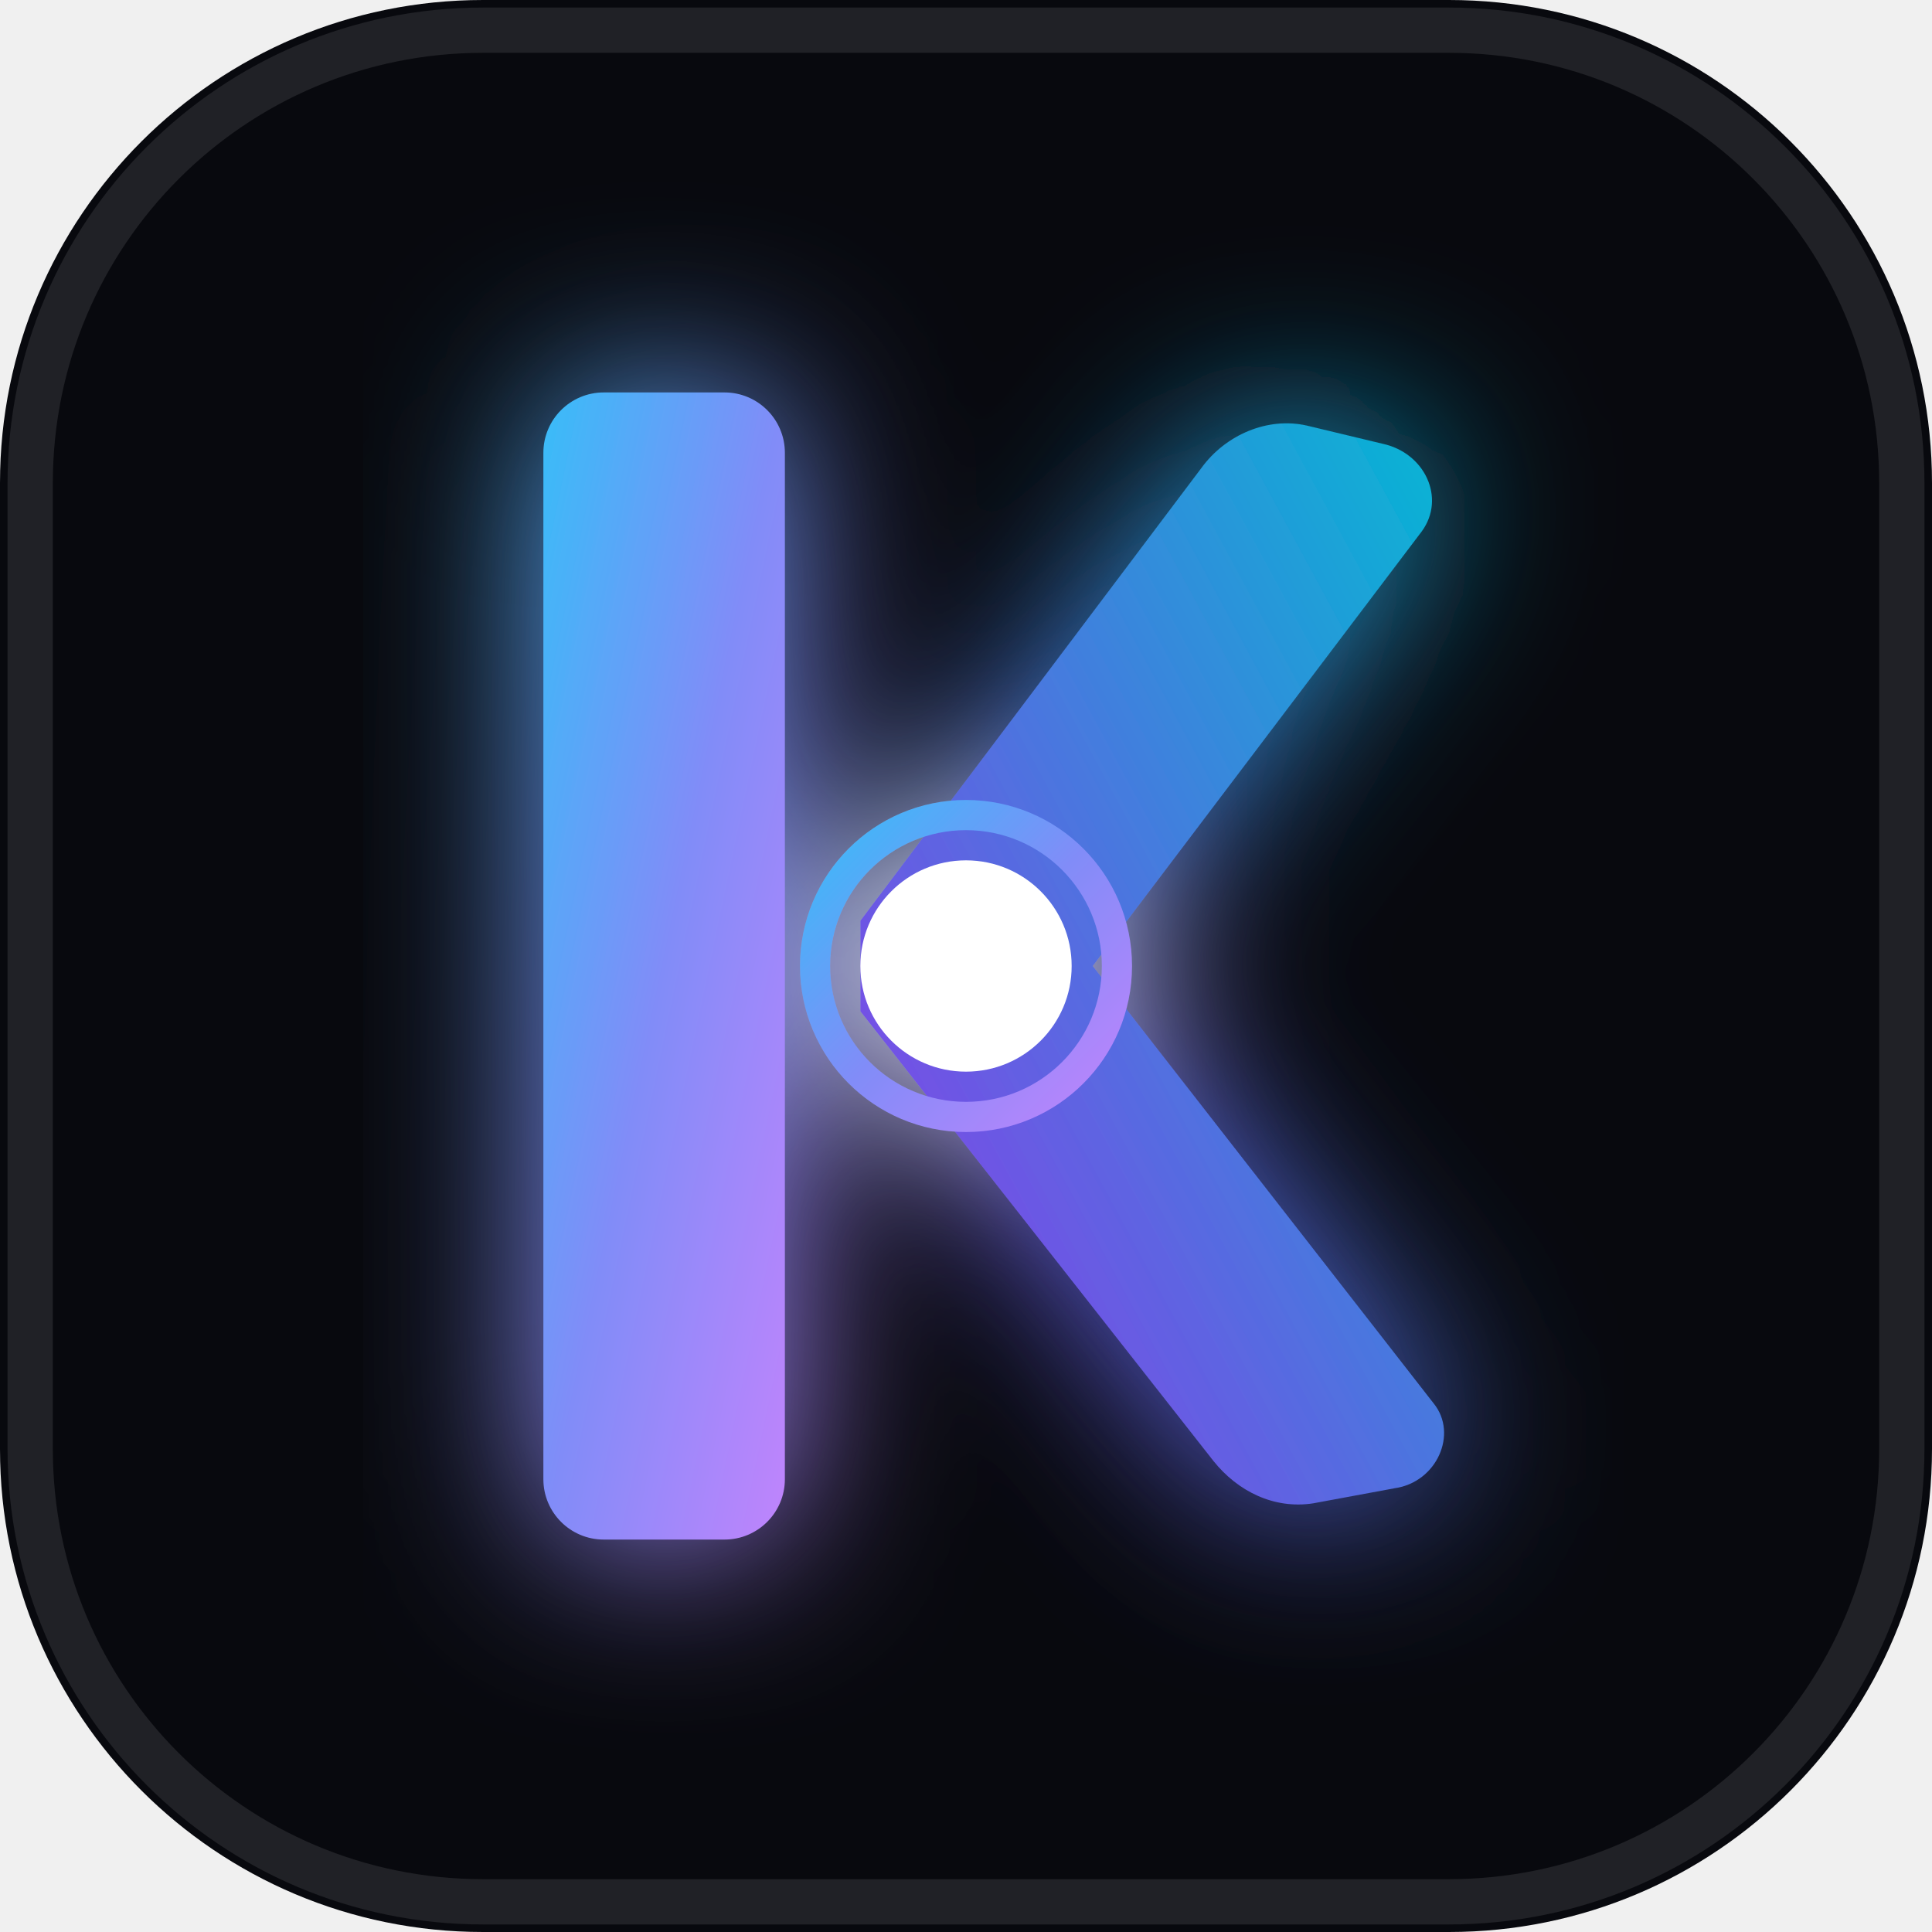
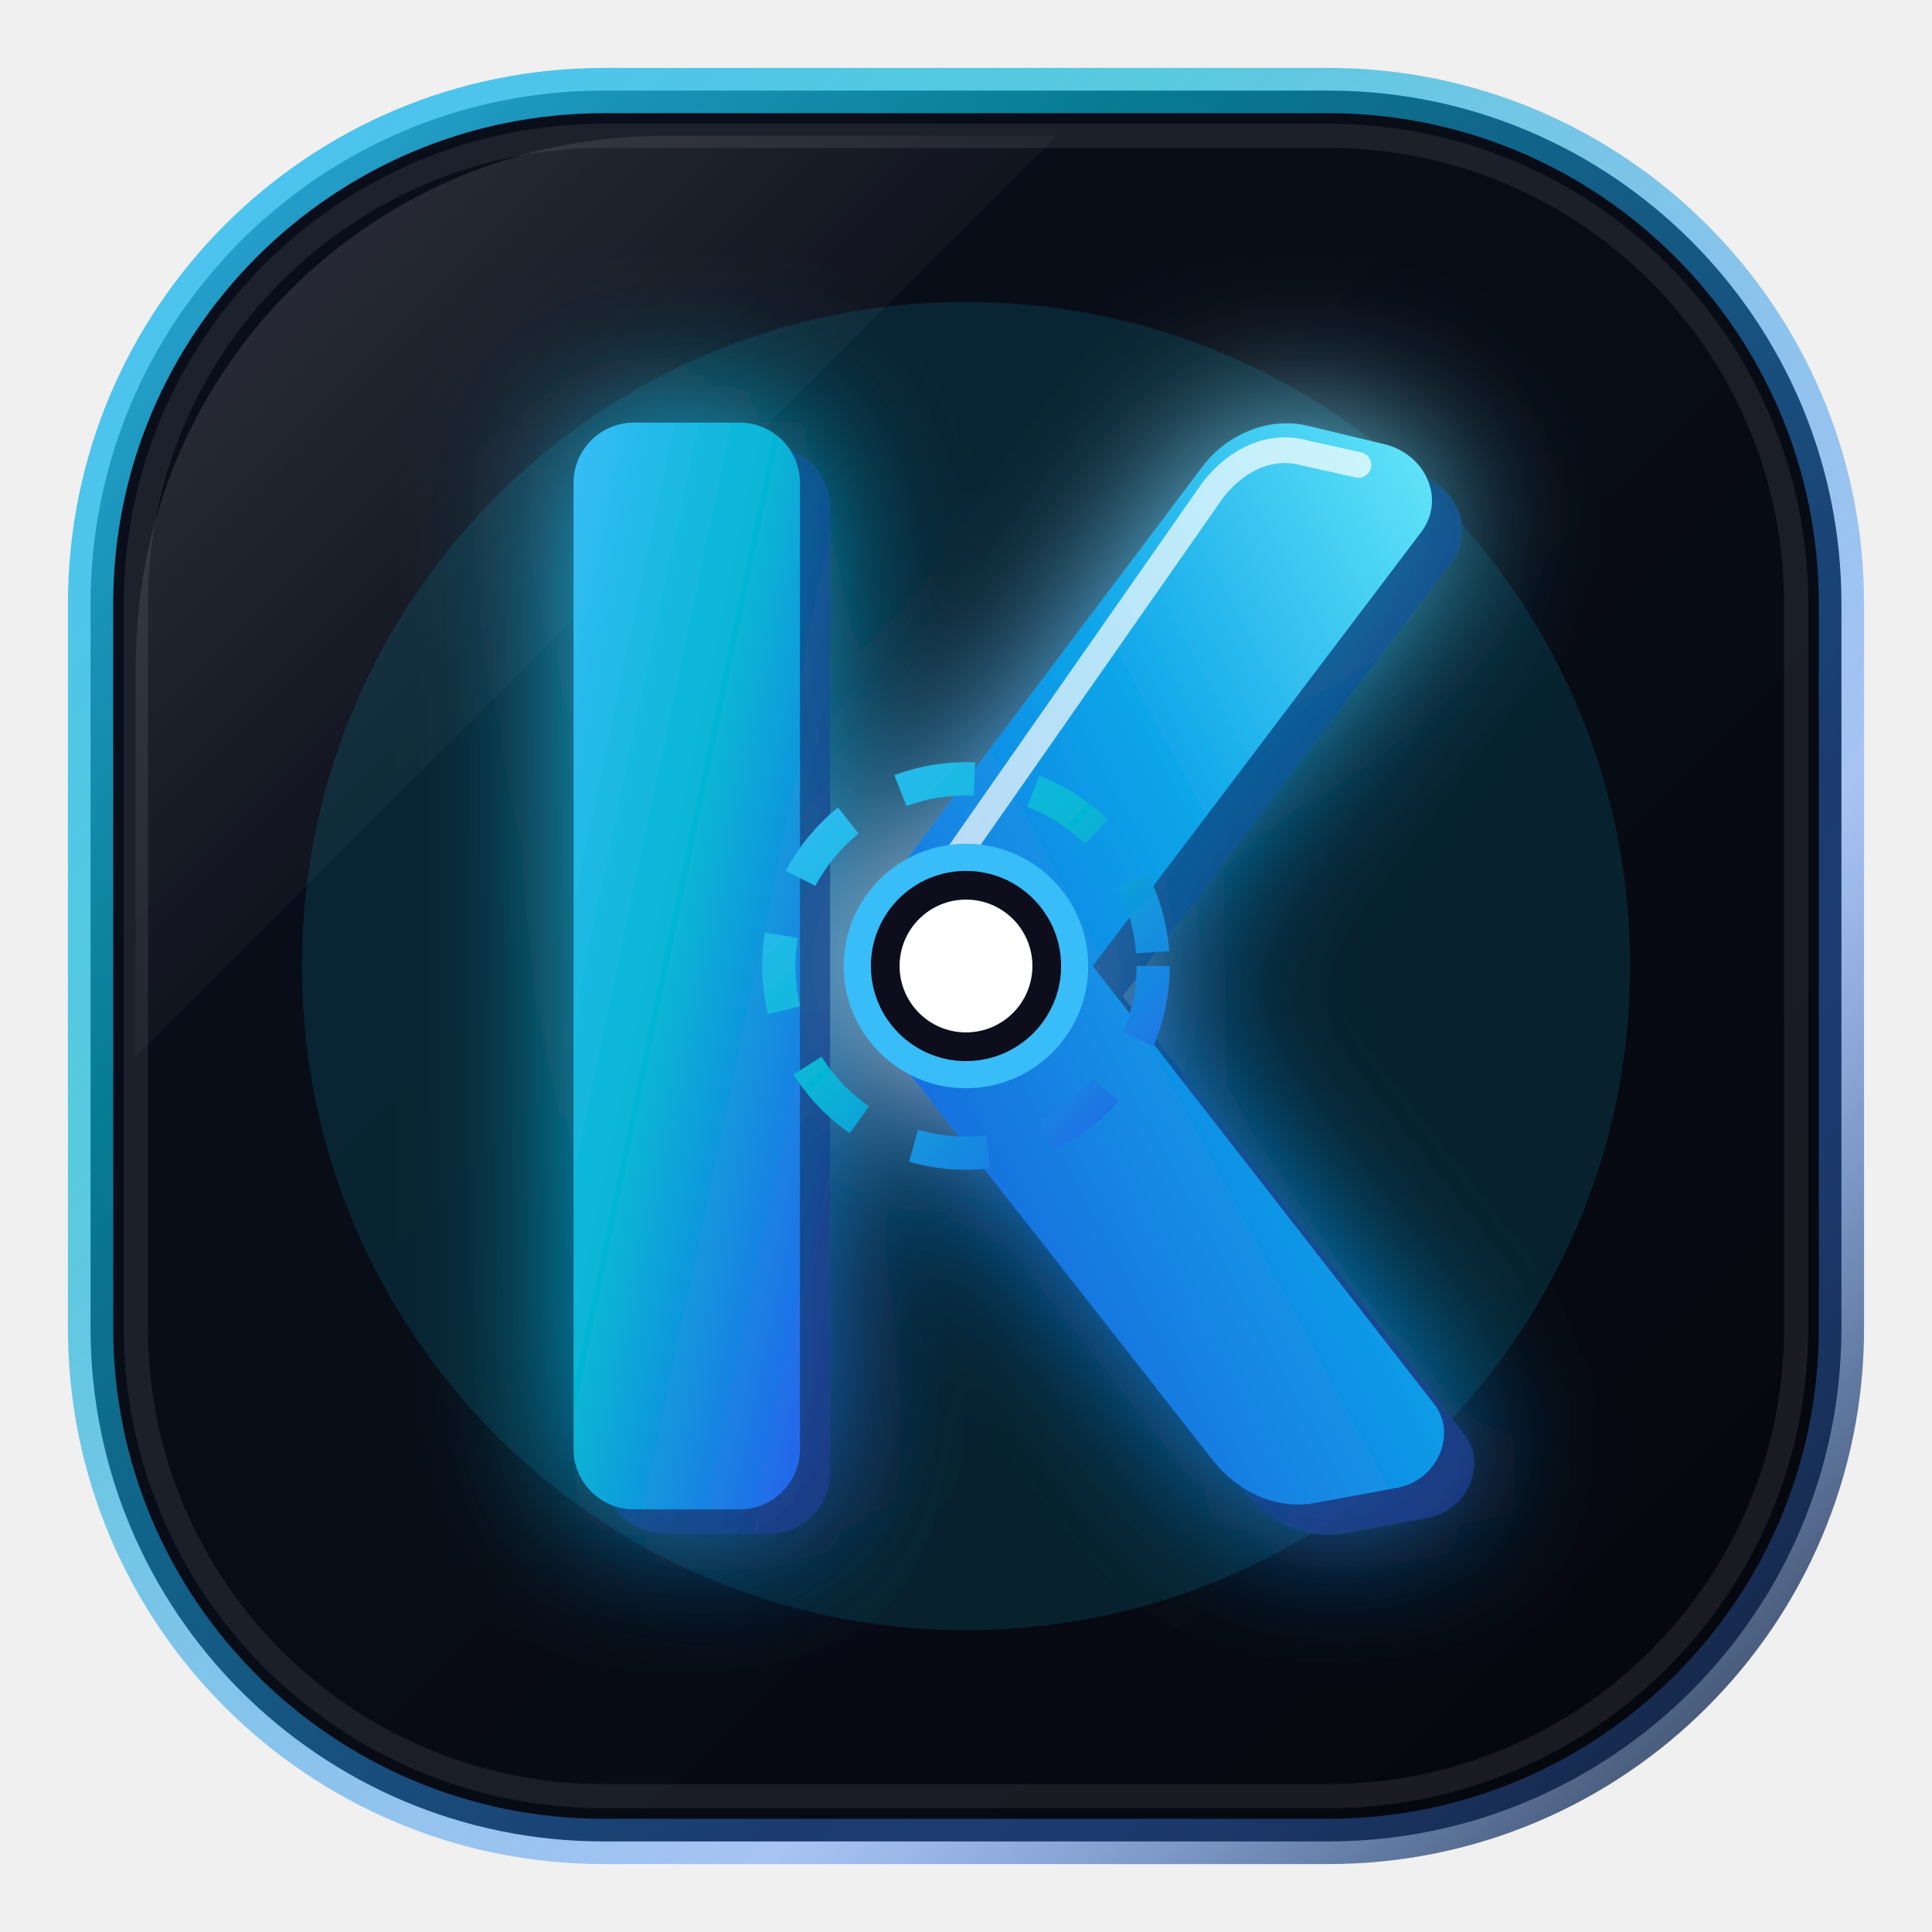
- <svg xmlns="http://www.w3.org/2000/svg" viewBox="0 0 64 64" fill="none">
+ <svg xmlns="http://www.w3.org/2000/svg" viewBox="0 0 64 64" fill="none" shape-rendering="geometricPrecision">
  <defs>
-     <linearGradient id="kairoG1" x1="0%" y1="0%" x2="100%" y2="100%">
+     <linearGradient id="favBezel" x1="0%" y1="0%" x2="100%" y2="100%">
+       <stop offset="0%" stop-color="#38BDF8" stop-opacity="0.9" />
+       <stop offset="30%" stop-color="#06B6D4" stop-opacity="0.65" />
+       <stop offset="70%" stop-color="#3B82F6" stop-opacity="0.4" />
+       <stop offset="100%" stop-color="#0E1626" stop-opacity="0.9" />
+     </linearGradient>
+     <linearGradient id="favGlass" x1="0%" y1="0%" x2="100%" y2="100%">
+       <stop offset="0%" stop-color="#0B0F1C" />
+       <stop offset="50%" stop-color="#080C16" />
+       <stop offset="100%" stop-color="#05070D" />
+     </linearGradient>
+     <linearGradient id="favSpine" x1="0%" y1="0%" x2="100%" y2="100%">
      <stop offset="0%" stop-color="#38BDF8" />
-       <stop offset="50%" stop-color="#818CF8" />
-       <stop offset="100%" stop-color="#C084FC" />
+       <stop offset="45%" stop-color="#06B6D4" />
+       <stop offset="100%" stop-color="#2563EB" />
    </linearGradient>
-     <linearGradient id="kairoG2" x1="100%" y1="0%" x2="0%" y2="100%">
-       <stop offset="0%" stop-color="#06B6D4" />
-       <stop offset="100%" stop-color="#9333EA" />
+     <linearGradient id="favChevrons" x1="100%" y1="0%" x2="0%" y2="100%">
+       <stop offset="0%" stop-color="#67E8F9" />
+       <stop offset="40%" stop-color="#0EA5E9" />
+       <stop offset="100%" stop-color="#1D4ED8" />
    </linearGradient>
-     <filter id="glow" x="-20%" y="-20%" width="140%" height="140%">
-       <feGaussianBlur stdDeviation="3" result="blur" />
+     <linearGradient id="favDepth" x1="0%" y1="0%" x2="100%" y2="100%">
+       <stop offset="0%" stop-color="#0369A1" />
+       <stop offset="100%" stop-color="#1E3A8A" />
+     </linearGradient>
+     <linearGradient id="favSheen" x1="0%" y1="0%" x2="100%" y2="100%">
+       <stop offset="0%" stop-color="#FFFFFF" stop-opacity="0.16" />
+       <stop offset="50%" stop-color="#FFFFFF" stop-opacity="0.03" />
+       <stop offset="100%" stop-color="#FFFFFF" stop-opacity="0" />
+     </linearGradient>
+     <linearGradient id="favSpecHighlight" x1="0%" y1="0%" x2="0%" y2="100%">
+       <stop offset="0%" stop-color="#FFFFFF" stop-opacity="0.8" />
+       <stop offset="60%" stop-color="#38BDF8" stop-opacity="0.35" />
+       <stop offset="100%" stop-color="#06B6D4" stop-opacity="0" />
+     </linearGradient>
+     <filter id="favGlow" x="-20%" y="-20%" width="140%" height="140%">
+       <feGaussianBlur stdDeviation="2.5" result="blur" />
      <feComposite in="SourceGraphic" in2="blur" operator="over" />
    </filter>
  </defs>
-   <rect width="64" height="64" rx="16" fill="#08090E" />
-   <rect width="62" height="62" x="1" y="1" rx="15" stroke="rgba(255, 255, 255, 0.1)" stroke-width="1.5" />
-   <g filter="url(#glow)">
-     <path d="M18 15C18 13.895 18.895 13 20 13H24C25.105 13 26 13.895 26 15V49C26 50.105 25.105 51 24 51H20C18.895 51 18 50.105 18 49V15Z" fill="url(#kairoG1)" />
-     <path d="M28.5 30.5L39.8 15.5C40.6 14.4 42 13.8 43.3 14.1L45.8 14.7C47.2 15 47.9 16.5 47.1 17.6L36.2 32L47.5 46.5C48.3 47.5 47.6 49.1 46.2 49.3L43.5 49.8C42.2 50 41 49.4 40.2 48.4L28.5 33.5V30.5Z" fill="url(#kairoG2)" />
-     <circle cx="32" cy="32" r="3.5" fill="#FFFFFF" />
-     <circle cx="32" cy="32" r="5" stroke="url(#kairoG1)" stroke-width="1" />
+   <rect x="3" y="3" width="58" height="58" rx="17" fill="url(#favGlass)" stroke="url(#favBezel)" stroke-width="1.5" />
+   <rect x="4.5" y="4.5" width="55" height="55" rx="15.5" stroke="rgba(255, 255, 255, 0.08)" stroke-width="0.8" fill="none" />
+   <path d="M4.5 22C4.5 12.3 12.3 4.5 22 4.5H35L4.5 35V22Z" fill="url(#favSheen)" />
+   <circle cx="32" cy="32" r="22" fill="#06B6D4" opacity="0.14" />
+   <g filter="url(#favGlow)">
+     <path d="M20 16.8C20 15.7 20.9 14.8 22 14.8H25.5C26.6 14.8 27.5 15.7 27.5 16.8V48.8C27.5 49.9 26.6 50.8 25.5 50.8H22C20.9 50.8 20 49.9 20 48.8V16.8Z" fill="url(#favDepth)" opacity="0.85" />
+     <path d="M29.5 31.5L40.8 16.5C41.6 15.4 43 14.8 44.3 15.1L46.8 15.7C48.2 16 48.9 17.5 48.1 18.6L37.2 33L48.5 47.5C49.3 48.5 48.6 50.1 47.2 50.3L44.5 50.8C43.2 51 42 50.4 41.2 49.4L29.5 34.5V31.5Z" fill="url(#favDepth)" opacity="0.85" />
+     <path d="M19 16C19 14.895 19.895 14 21 14H24.5C25.605 14 26.5 14.895 26.5 16V48C26.5 49.105 25.605 50 24.5 50H21C19.895 50 19 49.105 19 48V16Z" fill="url(#favSpine)" />
+     <path d="M20.2 15.5V48.5" stroke="url(#favSpecHighlight)" stroke-width="0.85" stroke-linecap="round" />
+     <path d="M28.5 30.5L39.8 15.5C40.6 14.4 42 13.8 43.3 14.1L45.8 14.7C47.2 15 47.9 16.5 47.1 17.6L36.2 32L47.5 46.5C48.3 47.5 47.6 49.1 46.2 49.3L43.5 49.8C42.2 50 41 49.4 40.2 48.4L28.5 33.5V30.5Z" fill="url(#favChevrons)" />
+     <path d="M30 30.8L40.2 16.2C41 15.2 42.1 14.7 43.2 15L45 15.4" stroke="rgba(255, 255, 255, 0.7)" stroke-width="0.85" stroke-linecap="round" />
+     <circle cx="32" cy="32" r="6.2" stroke="url(#favSpine)" stroke-width="1.1" stroke-dasharray="2.5 2" />
+     <circle cx="32" cy="32" r="3.6" fill="#080E1C" stroke="#38BDF8" stroke-width="0.9" />
+     <circle cx="32" cy="32" r="2.2" fill="#FFFFFF" />
  </g>
</svg>
